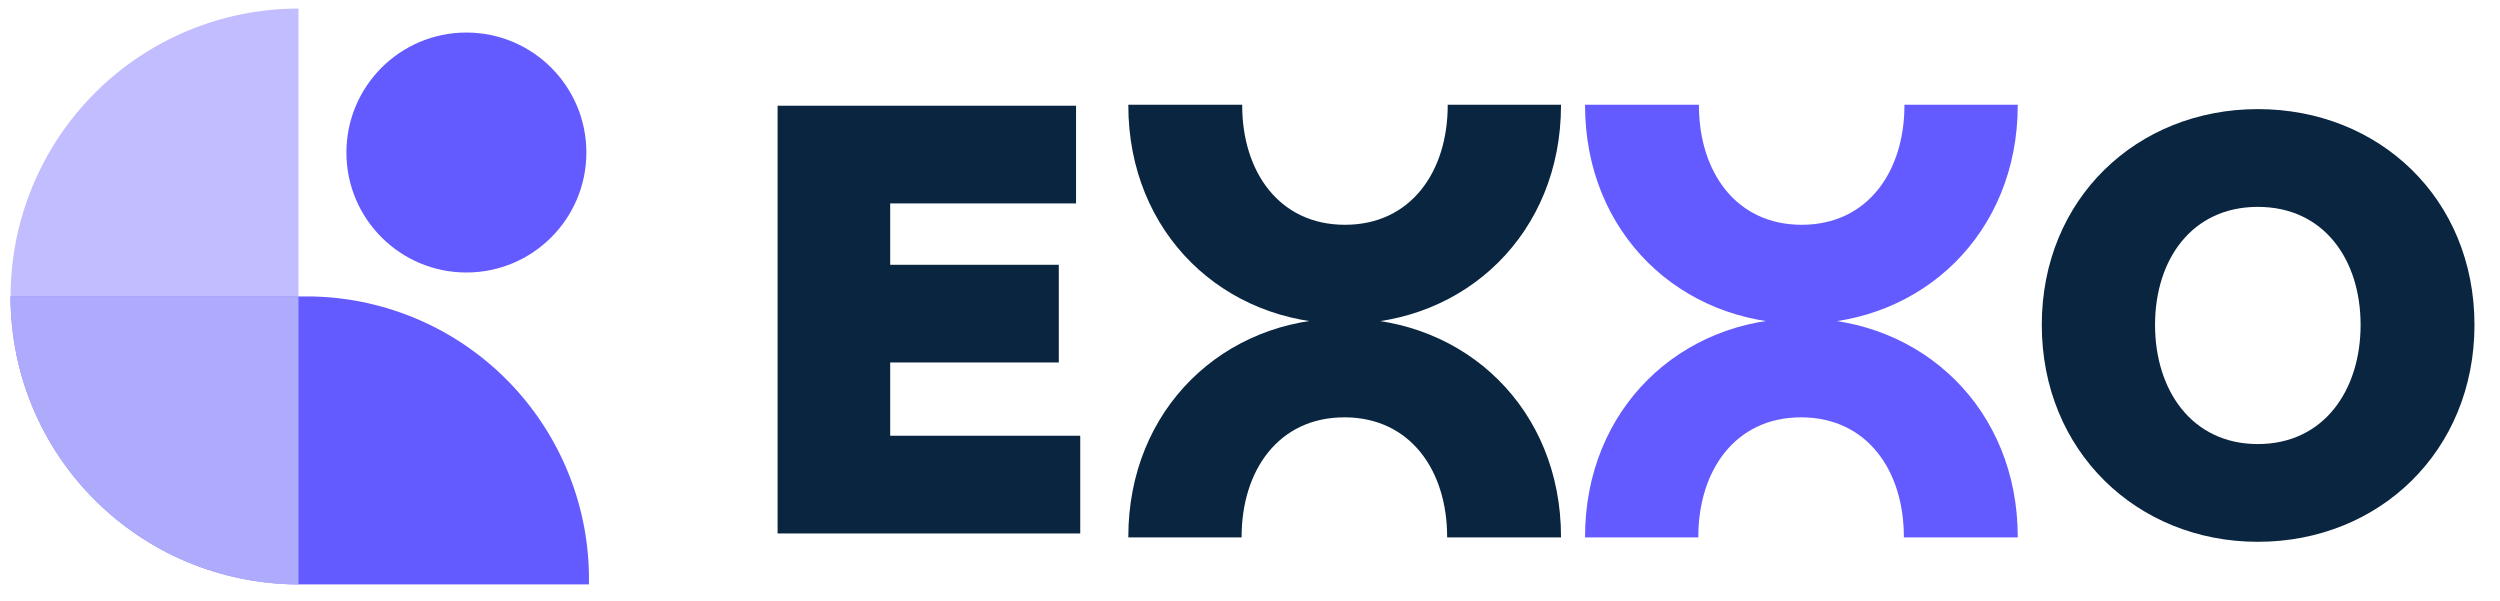
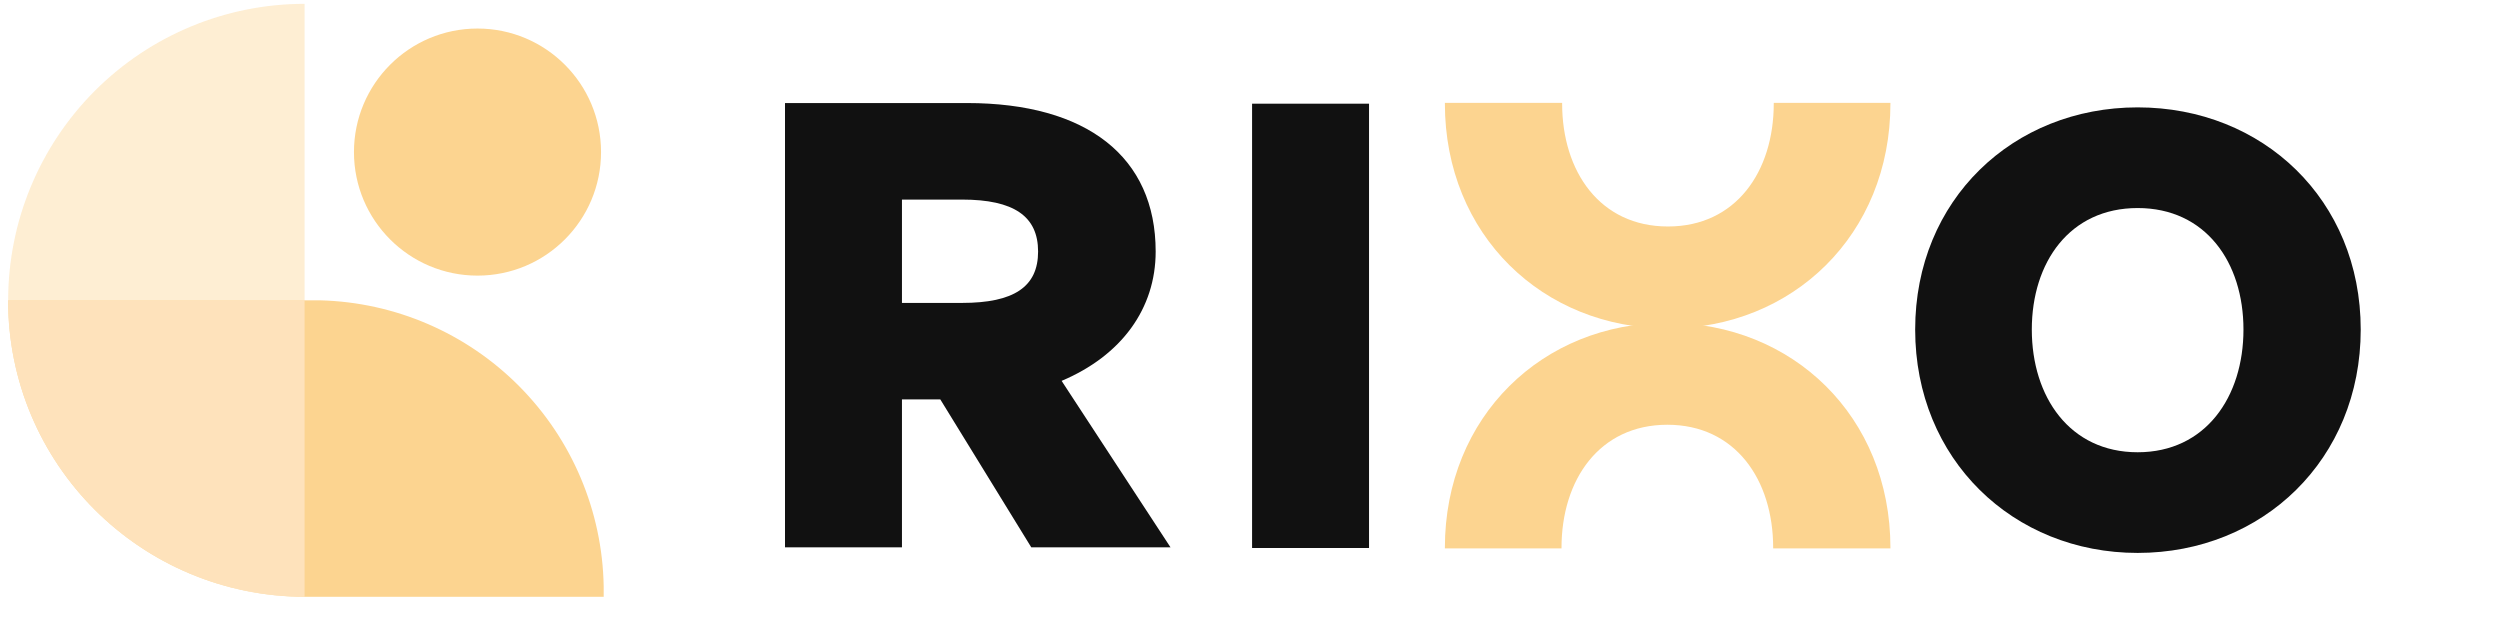
- <svg xmlns="http://www.w3.org/2000/svg" width="104" height="25" viewBox="0 0 104 25" fill="none">
-   <g id="Logo">
-     <g id="Logo_2">
-       <g id="Logo_3">
-         <g id="De o">
-           <path id="Vector" d="M93.926 22.539C88.897 22.539 84.938 18.761 84.938 13.515C84.938 8.269 88.897 4.539 93.926 4.539C98.978 4.539 102.938 8.269 102.938 13.515C102.938 18.761 98.978 22.539 93.926 22.539ZM93.926 18.473C96.671 18.473 98.201 16.235 98.201 13.515C98.201 10.796 96.671 8.606 93.926 8.606C91.181 8.606 89.65 10.796 89.65 13.515C89.65 16.235 91.181 18.473 93.926 18.473Z" fill="#0A2540" />
-           <g id="Group 2397">
-             <path id="Subtract" fill-rule="evenodd" clip-rule="evenodd" d="M65.938 22.356C65.938 22.348 65.938 22.34 65.938 22.332C65.938 17.02 69.897 13.244 74.926 13.244C79.978 13.244 83.938 17.02 83.938 22.332C83.938 22.34 83.938 22.348 83.938 22.356H79.201C79.201 22.348 79.201 22.34 79.201 22.332C79.201 19.578 77.671 17.361 74.926 17.361C72.181 17.361 70.65 19.578 70.65 22.332C70.65 22.34 70.651 22.348 70.651 22.356H65.938Z" fill="#635AFF" />
-             <path id="Subtract_2" fill-rule="evenodd" clip-rule="evenodd" d="M83.938 4.356C83.938 4.364 83.938 4.372 83.938 4.38C83.938 9.692 79.978 13.469 74.95 13.469C69.897 13.469 65.938 9.692 65.938 4.38C65.938 4.372 65.938 4.364 65.938 4.356H70.675C70.675 4.364 70.675 4.372 70.675 4.38C70.675 7.134 72.205 9.351 74.95 9.351C77.695 9.351 79.225 7.134 79.225 4.38C79.225 4.372 79.225 4.364 79.225 4.356H83.938Z" fill="#635AFF" />
-           </g>
-           <g id="Group 2398">
-             <path id="Subtract_3" fill-rule="evenodd" clip-rule="evenodd" d="M46.938 22.356C46.938 22.348 46.938 22.34 46.938 22.332C46.938 17.02 50.898 13.244 55.926 13.244C60.978 13.244 64.938 17.02 64.938 22.332C64.938 22.34 64.938 22.348 64.938 22.356H60.201C60.201 22.348 60.201 22.34 60.201 22.332C60.201 19.578 58.671 17.361 55.926 17.361C53.181 17.361 51.651 19.578 51.651 22.332C51.651 22.34 51.651 22.348 51.651 22.356H46.938Z" fill="#0A2540" />
-             <path id="Subtract_4" fill-rule="evenodd" clip-rule="evenodd" d="M64.938 4.356C64.938 4.364 64.938 4.372 64.938 4.38C64.938 9.692 60.978 13.469 55.95 13.469C50.898 13.469 46.938 9.692 46.938 4.38C46.938 4.372 46.938 4.364 46.938 4.356H51.675C51.675 4.364 51.675 4.372 51.675 4.38C51.675 7.134 53.205 9.351 55.95 9.351C58.695 9.351 60.225 7.134 60.225 4.38C60.225 4.372 60.225 4.364 60.225 4.356H64.938Z" fill="#0A2540" />
-           </g>
-           <path id="Vector_2" d="M44.938 18.127V22.192H32.348V4.398H44.764V8.462H37.032V11.015H44.046V15.079H37.032V18.127H44.938Z" fill="#0A2540" />
-         </g>
-         <g id="img">
-           <g id="Group">
-             <path id="Vector_3" opacity="0.4" fill-rule="evenodd" clip-rule="evenodd" d="M12.417 0.356C9.24 0.357 6.194 1.619 3.949 3.865C1.703 6.112 0.441 9.158 0.441 12.334C0.441 15.511 1.703 18.557 3.949 20.803C6.194 23.049 9.24 24.312 12.417 24.312V0.356Z" fill="#635AFF" />
-             <path id="Vector_4" fill-rule="evenodd" clip-rule="evenodd" d="M24.5 24.312H12.417C5.799 24.284 0.438 18.966 0.438 12.334L0.437 12.334H12.417L12.417 12.334L12.437 12.334H13.043C16.072 12.412 18.954 13.655 21.088 15.806C23.223 17.956 24.445 20.848 24.5 23.877V24.312Z" fill="#635AFF" />
-             <path id="Vector_5" opacity="0.51" fill-rule="evenodd" clip-rule="evenodd" d="M12.417 12.334L0.439 12.334C0.433 14.809 1.199 17.225 2.631 19.244C2.642 19.258 2.652 19.273 2.663 19.288C3.773 20.839 5.237 22.104 6.933 22.977C8.629 23.851 10.509 24.309 12.417 24.312L12.417 12.334Z" fill="#F6F9FC" />
-           </g>
-           <circle id="Ellipse 31" cx="19.402" cy="6.345" r="4.991" fill="#635AFF" />
-         </g>
-       </g>
-     </g>
-   </g>
+ <svg xmlns="http://www.w3.org/2000/svg" width="101" height="25" viewBox="0 0 101 25" fill="none">
+   <path d="M86.361 22.338C81.332 22.338 77.373 18.56 77.373 13.314C77.373 8.068 81.332 4.338 86.361 4.338C91.413 4.338 95.373 8.068 95.373 13.314C95.373 18.56 91.413 22.338 86.361 22.338ZM86.361 18.271C89.106 18.271 90.636 16.034 90.636 13.314C90.636 10.595 89.106 8.405 86.361 8.405C83.616 8.405 82.085 10.595 82.085 13.314C82.085 16.034 83.616 18.271 86.361 18.271Z" fill="#111111" />
+   <path fill-rule="evenodd" clip-rule="evenodd" d="M58.373 22.155C58.373 22.147 58.373 22.139 58.373 22.131C58.373 16.819 62.332 13.043 67.361 13.043C72.413 13.043 76.373 16.819 76.373 22.131C76.373 22.139 76.373 22.147 76.373 22.155H71.636C71.636 22.147 71.636 22.139 71.636 22.131C71.636 19.378 70.106 17.16 67.361 17.16C64.616 17.16 63.085 19.378 63.085 22.131C63.085 22.139 63.085 22.147 63.085 22.155H58.373Z" fill="#FCD490" />
+   <path fill-rule="evenodd" clip-rule="evenodd" d="M76.373 4.155C76.373 4.163 76.373 4.171 76.373 4.179C76.373 9.491 72.413 13.268 67.385 13.268C62.332 13.268 58.373 9.491 58.373 4.179C58.373 4.171 58.373 4.163 58.373 4.155H63.11C63.11 4.163 63.11 4.171 63.11 4.179C63.11 6.933 64.64 9.15 67.385 9.15C70.13 9.15 71.66 6.933 71.66 4.179C71.66 4.171 71.66 4.163 71.66 4.155H76.373Z" fill="#FCD490" />
+   <path d="M36.439 22.113H31.714V4.163H39.064C43.914 4.163 46.689 6.338 46.689 10.162C46.689 12.463 45.314 14.363 42.889 15.387L47.289 22.113H41.664L37.989 16.137H36.439V22.113ZM36.439 8.063V12.238H38.864C40.964 12.238 41.939 11.588 41.939 10.162C41.939 8.738 40.964 8.063 38.864 8.063H36.439Z" fill="#111111" />
+   <path d="M55.309 22.139H50.584V4.189H55.309V22.139Z" fill="#111111" />
+   <path opacity="0.4" fill-rule="evenodd" clip-rule="evenodd" d="M12.305 0.155C9.129 0.156 6.083 1.418 3.837 3.664C1.591 5.911 0.33 8.957 0.33 12.133C0.33 15.31 1.591 18.356 3.837 20.602C6.083 22.848 9.129 24.111 12.305 24.111V0.155Z" fill="#FCD490" />
+   <path fill-rule="evenodd" clip-rule="evenodd" d="M24.389 24.111H12.305C5.688 24.083 0.327 18.766 0.327 12.133L0.325 12.133H12.305L12.305 12.133L12.325 12.133H12.931C15.96 12.211 18.842 13.454 20.977 15.605C23.111 17.755 24.333 20.647 24.389 23.676V24.111Z" fill="#FCD490" />
+   <path opacity="0.51" fill-rule="evenodd" clip-rule="evenodd" d="M12.305 12.133L0.327 12.133C0.321 14.608 1.088 17.024 2.519 19.043C2.53 19.058 2.54 19.072 2.551 19.087C3.662 20.638 5.125 21.903 6.822 22.776C8.518 23.65 10.397 24.108 12.305 24.111L12.305 12.133Z" fill="#FFF0E4" />
+   <circle cx="19.291" cy="6.144" r="4.991" fill="#FCD490" />
</svg>
